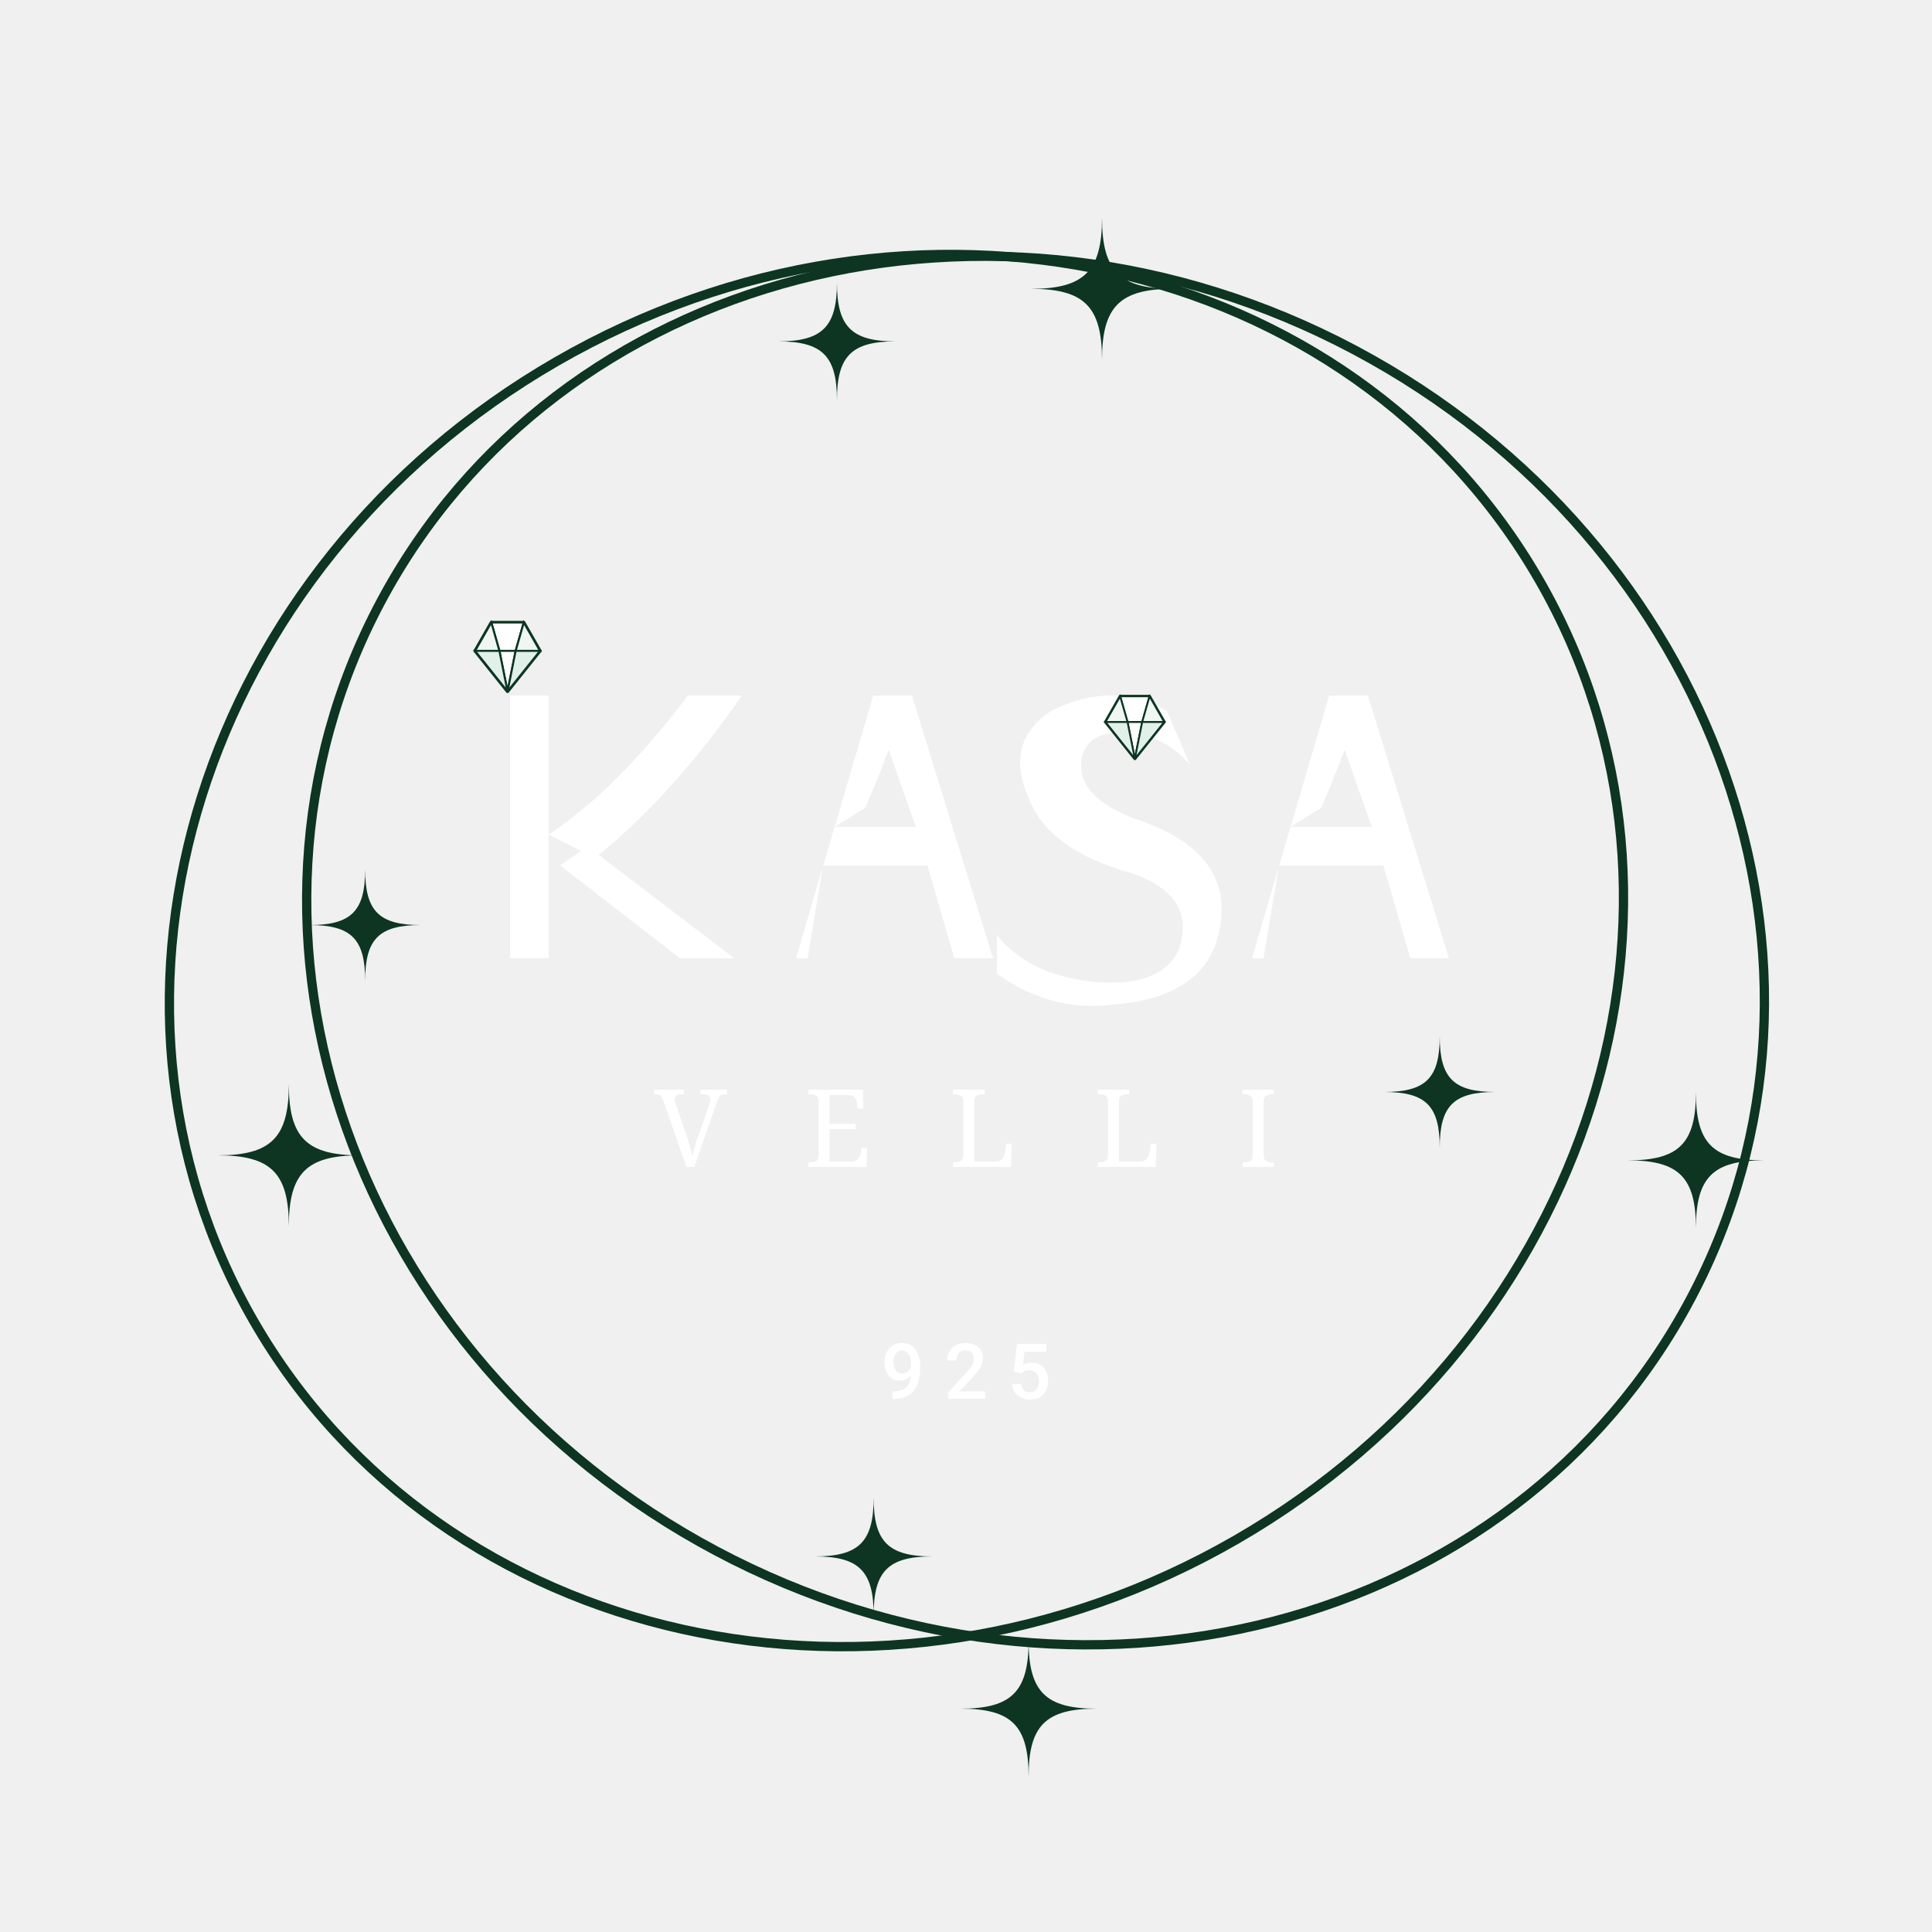
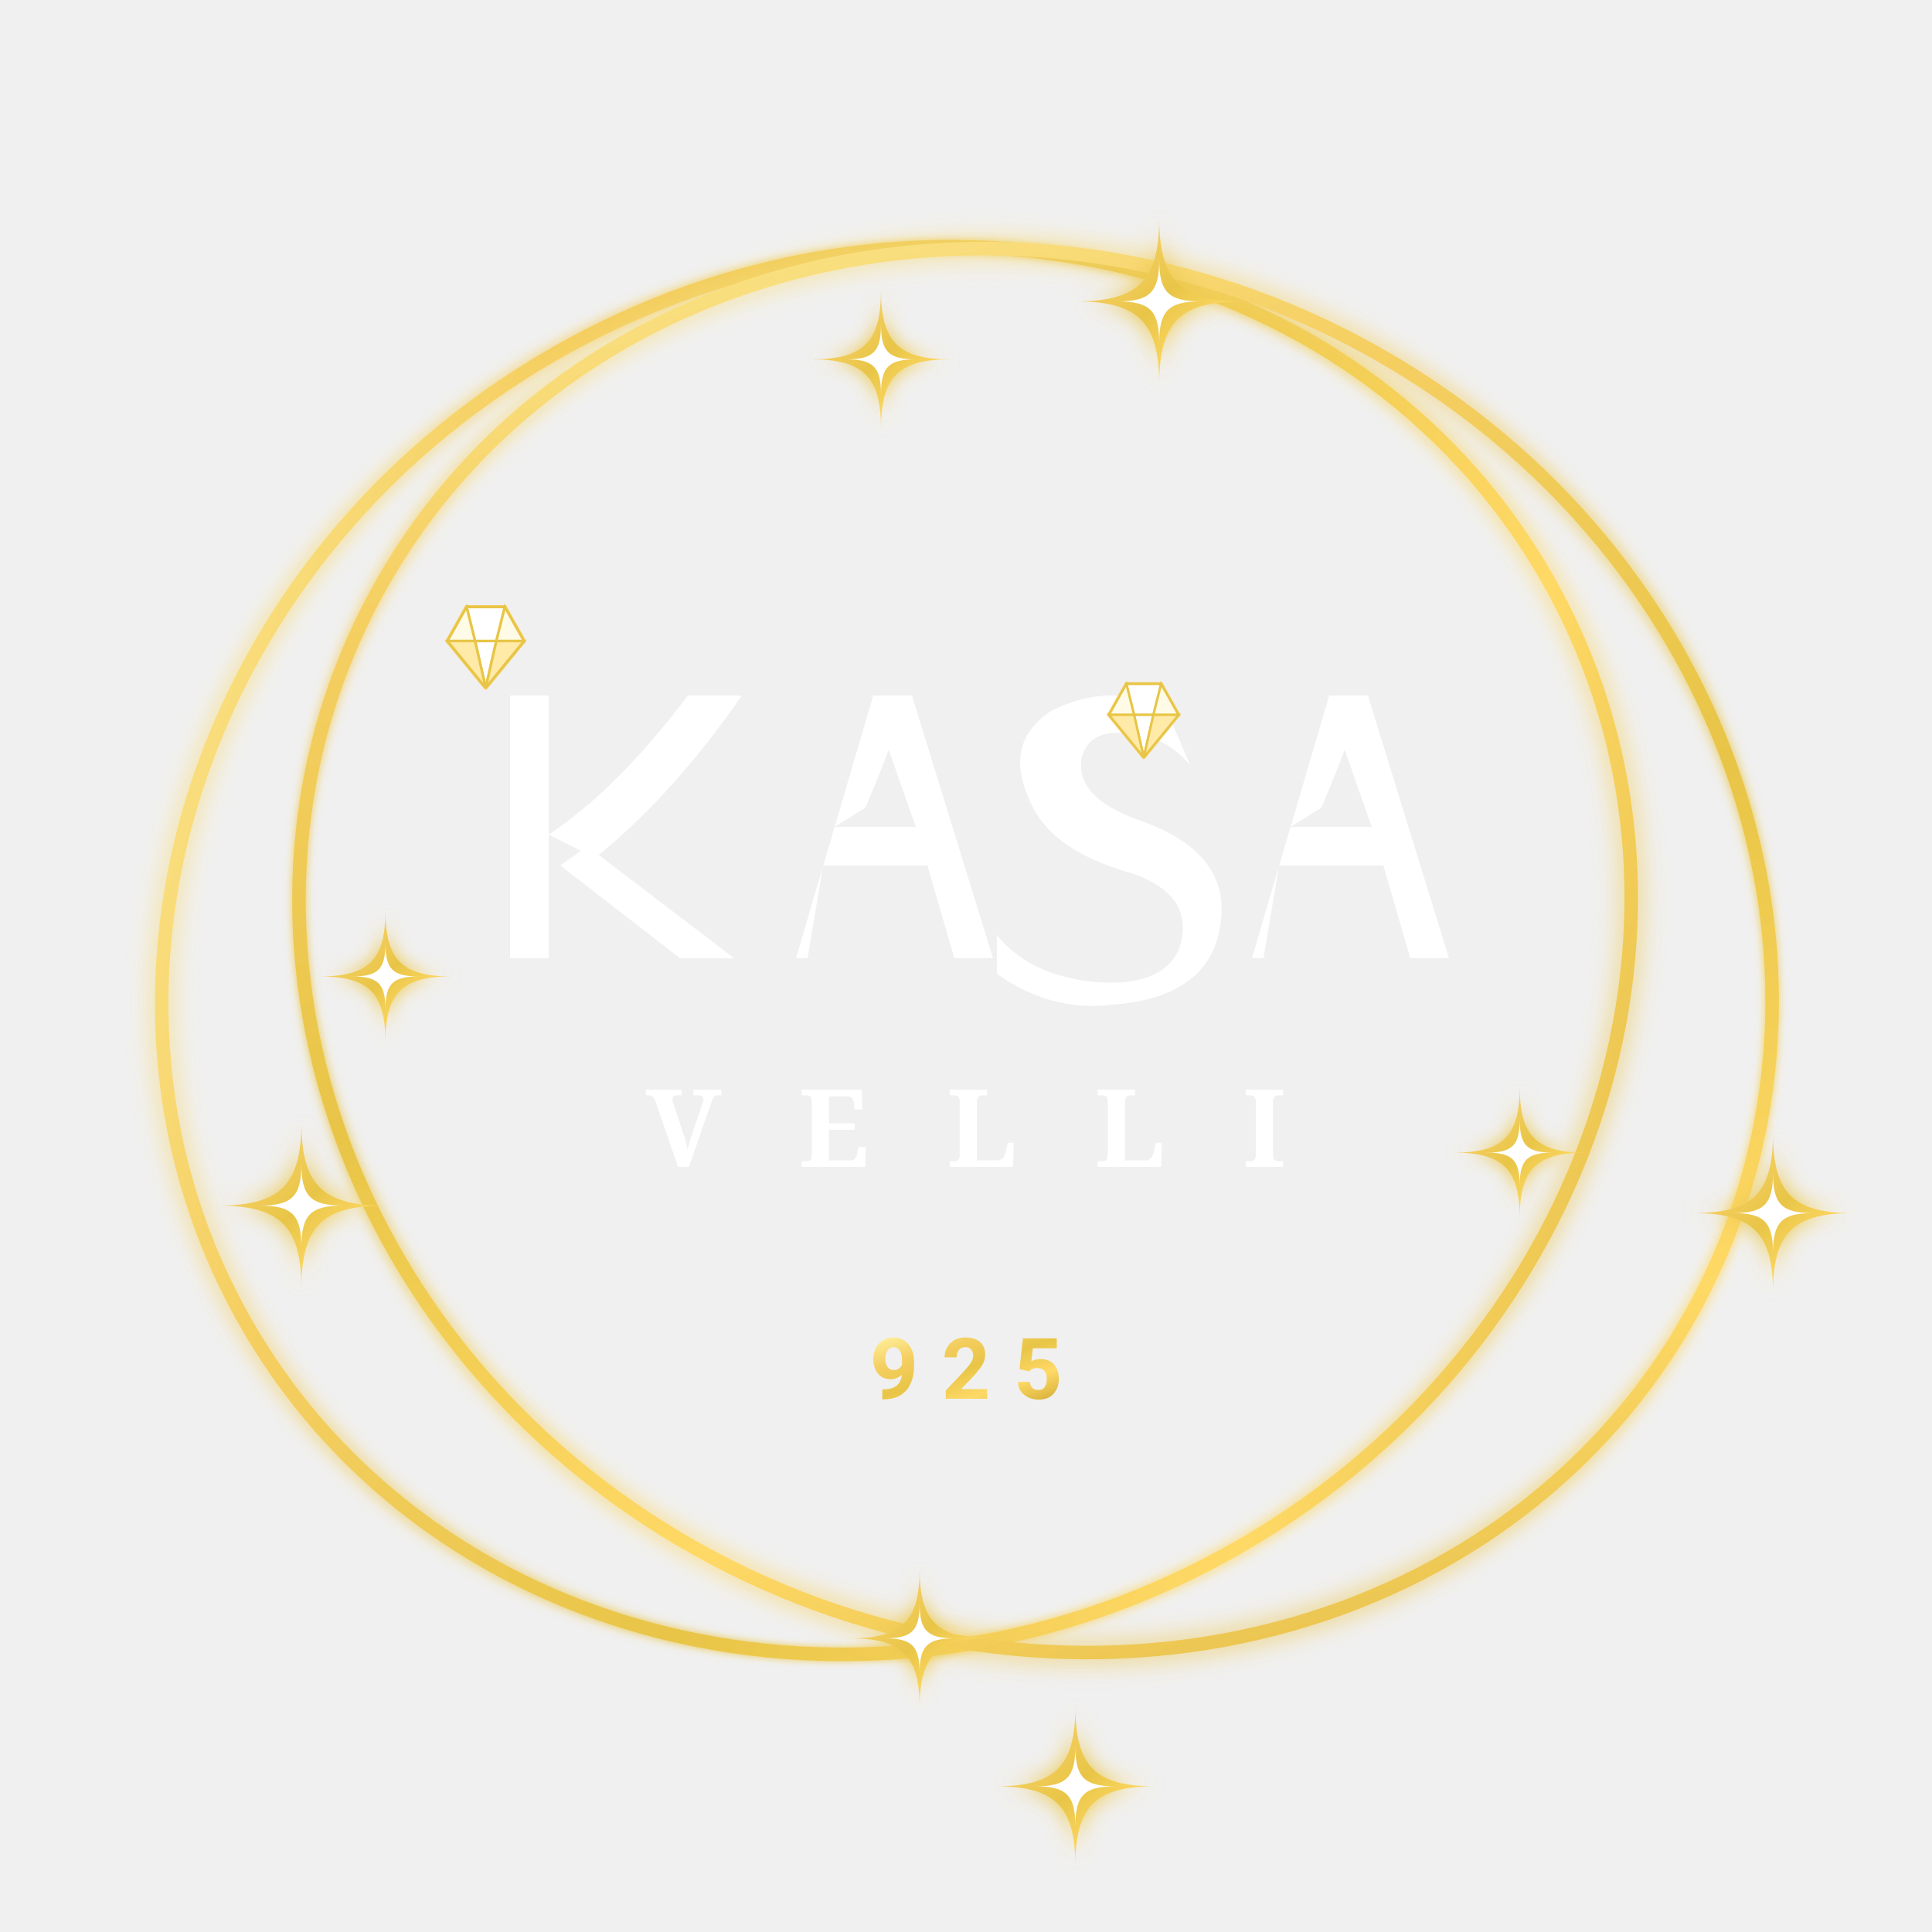
<svg xmlns="http://www.w3.org/2000/svg" viewBox="0 0 500 500" width="500" height="500">
  <defs>
+     <linearGradient id="gold-glitter-grad" x1="0%" y1="0%" x2="100%" y2="100%">
+       <stop offset="0%" stop-color="#fff2a1" />
+       <stop offset="25%" stop-color="#f5cf62" />
+       <stop offset="50%" stop-color="#e8c547" />
+       <stop offset="75%" stop-color="#ffd966" />
+       <stop offset="100%" stop-color="#d4af37" />
+     </linearGradient>
+     <filter id="gold-glow" x="-20%" y="-20%" width="140%" height="140%">
+       <feGaussianBlur stdDeviation="2.5" result="blur" />
+       <feMerge>
+         <feMergeNode in="blur" />
+         <feMergeNode in="SourceGraphic" />
+       </feMerge>
+     </filter>
    <g id="sparkle-star">
-       <path d="M 0,-16 C 0,-4 4,0 16,0 C 4,0 0,4 0,16 C 0,4 -4,0 -16,0 C -4,0 0,-4 0,-16 Z" fill="#0d3522" />
+       <path d="M 0,-18 C 0,-4.5 4.5,0 18,0 C 4.5,0 0,4.5 0,18 C 0,4.5 -4.5,0 -18,0 C -4.5,0 0,-4.5 0,-18 Z" fill="url(#gold-glitter-grad)" filter="url(#gold-glow)" />
+       <path d="M 0,-9 C 0,-2 2,0 9,0 C 2,0 0,2 0,9 C 0,2 -2,0 -9,0 C -2,0 0,-2 0,-9 Z" fill="#ffffff" />
+       <circle cx="0" cy="0" r="2.5" fill="#ffffff" />
    </g>
    <g id="diamond-gem">
-       <polygon points="-8,-1 -4,-8 4,-8 8,-1 0,9" fill="#ffffff" stroke="#0d3522" stroke-width="0.8" stroke-linejoin="round" />
-       <polygon points="-4,-8 4,-8 2,-1 -2,-1" fill="#ffffff" stroke="#0d3522" stroke-width="0.5" />
-       <polygon points="-8,-1 -4,-8 -2,-1" fill="#f0f7f3" stroke="#0d3522" stroke-width="0.5" />
-       <polygon points="8,-1 4,-8 2,-1" fill="#f0f7f3" stroke="#0d3522" stroke-width="0.5" />
-       <polygon points="-2,-1 2,-1 0,9" fill="#ffffff" stroke="#0d3522" stroke-width="0.5" />
-       <polygon points="-8,-1 -2,-1 0,9" fill="#e2f0ea" stroke="#0d3522" stroke-width="0.5" />
-       <polygon points="8,-1 2,-1 0,9" fill="#e2f0ea" stroke="#0d3522" stroke-width="0.5" />
+       <polygon points="-9,-1 -4.5,-9 4.5,-9 9,-1 0,10" fill="#ffffff" stroke="#f5cf62" stroke-width="0.9" stroke-linejoin="round" />
+       <polygon points="-4.5,-9 4.5,-9 2.5,-1 -2.5,-1" fill="#ffffff" stroke="#e8c547" stroke-width="0.6" />
+       <polygon points="-9,-1 -4.5,-9 -2.5,-1" fill="#fffbe6" stroke="#e8c547" stroke-width="0.6" />
+       <polygon points="9,-1 4.5,-9 2.5,-1" fill="#fffbe6" stroke="#e8c547" stroke-width="0.6" />
+       <polygon points="-2.5,-1 2.5,-1 0,10" fill="#ffffff" stroke="#e8c547" stroke-width="0.6" />
+       <polygon points="-9,-1 -2.5,-1 0,10" fill="#ffeaa7" stroke="#e8c547" stroke-width="0.6" />
+       <polygon points="9,-1 2.5,-1 0,10" fill="#ffeaa7" stroke="#e8c547" stroke-width="0.6" />
    </g>
  </defs>
-   <ellipse cx="232" cy="246" rx="192" ry="176" fill="none" stroke="#0d3522" stroke-width="2.4" transform="rotate(-30 232 246)" />
-   <ellipse cx="268" cy="246" rx="192" ry="176" fill="none" stroke="#0d3522" stroke-width="2.4" transform="rotate(28 268 246)" />
-   <use href="#sparkle-star" x="272" y="72" transform="scale(1.15) translate(-24,-7)" />
-   <use href="#sparkle-star" x="214" y="90" transform="scale(0.95) translate(14,3)" />
-   <use href="#sparkle-star" x="435" y="278" transform="scale(1.1) translate(-36,-5)" />
-   <use href="#sparkle-star" x="398" y="306" transform="scale(0.9) translate(16,8)" />
-   <use href="#sparkle-star" x="268" y="432" transform="scale(1.1) translate(-26,-30)" />
-   <use href="#sparkle-star" x="220" y="446" transform="scale(0.95) translate(18,-22)" />
-   <use href="#sparkle-star" x="65" y="284" transform="scale(1.15) translate(0,-24)" />
-   <use href="#sparkle-star" x="105" y="260" transform="scale(0.9) translate(0,6)" />
+   <ellipse cx="232" cy="246" rx="194" ry="178" fill="none" stroke="url(#gold-glitter-grad)" stroke-width="3.5" filter="url(#gold-glow)" transform="rotate(-30 232 246)" />
+   <ellipse cx="268" cy="246" rx="194" ry="178" fill="none" stroke="url(#gold-glitter-grad)" stroke-width="3.5" filter="url(#gold-glow)" transform="rotate(28 268 246)" />
+   <use href="#sparkle-star" x="272" y="72" transform="scale(1.2) translate(-22,-7)" />
+   <use href="#sparkle-star" x="214" y="90" transform="scale(1.0) translate(14,3)" />
+   <use href="#sparkle-star" x="435" y="278" transform="scale(1.15) translate(-36,-5)" />
+   <use href="#sparkle-star" x="398" y="306" transform="scale(0.95) translate(16,8)" />
+   <use href="#sparkle-star" x="268" y="432" transform="scale(1.15) translate(-26,-30)" />
+   <use href="#sparkle-star" x="220" y="446" transform="scale(1.0) translate(18,-22)" />
+   <use href="#sparkle-star" x="65" y="284" transform="scale(1.2) translate(0,-24)" />
+   <use href="#sparkle-star" x="105" y="260" transform="scale(0.95) translate(0,6)" />
  <g id="kasa-wordmark" transform="translate(250, 222)">
    <path d="M -118,-42 L -108,-42 L -108,26 L -118,26 Z" fill="#FFFFFF" />
-     <use href="#diamond-gem" x="-113" y="-50" transform="scale(1.05)" />
+     <use href="#diamond-gem" x="-113" y="-50" transform="scale(1.1)" />
    <path d="M -108,-6 Q -90,-18 -72,-42 L -58,-42 Q -76,-16 -96,0 Z" fill="#FFFFFF" />
    <path d="M -98,-3 L -60,26 L -74,26 L -105,2 Z" fill="#FFFFFF" />
    <path d="M -44,26 L -24,-42 L -14,-42 L 7,26 L -3,26 L -10,2 L -37,2 L -41,26 Z M -34,-8 L -13,-8 L -20,-28 Q -21,-25 -26,-13 Z" fill="#FFFFFF" />
    <path d="M 52,-38 Q 38,-46 22,-38 Q 10,-30 16,-16 Q 21,-2 43,4 Q 60,10 55,24 Q 50,34 32,32 Q 16,30 8,20 L 8,30 Q 22,40 38,38 Q 64,36 66,16 Q 68,-2 44,-10 Q 28,-16 30,-26 Q 32,-34 44,-32 Q 52,-31 58,-24 Z" fill="#FFFFFF" />
-     <use href="#diamond-gem" x="46" y="-36" transform="scale(0.95)" />
+     <use href="#diamond-gem" x="46" y="-36" transform="scale(1.0)" />
    <path d="M 74,26 L 94,-42 L 104,-42 L 125,26 L 115,26 L 108,2 L 81,2 L 77,26 Z M 84,-8 L 105,-8 L 98,-28 Q 97,-25 92,-13 Z" fill="#FFFFFF" />
  </g>
  <g id="velli-wordmark" transform="translate(250, 302)">
-     <text x="0" y="0" font-family="'Playfair Display', Didot, 'Bodoni MT', Georgia, serif" font-size="28" font-weight="500" fill="#FFFFFF" text-anchor="middle" letter-spacing="20">VELLI</text>
+     <text x="0" y="0" font-family="'Playfair Display', Didot, 'Bodoni MT', Georgia, serif" font-size="28" font-weight="600" fill="#FFFFFF" text-anchor="middle" letter-spacing="20">VELLI</text>
  </g>
  <g id="hallmark-925" transform="translate(250, 362)">
-     <text x="0" y="0" font-family="-apple-system, BlinkMacSystemFont, 'Segoe UI', Roboto, 'Montserrat', sans-serif" font-size="20" font-weight="500" fill="#FFFFFF" text-anchor="middle" letter-spacing="5">925</text>
+     <text x="0" y="0" font-family="-apple-system, BlinkMacSystemFont, 'Segoe UI', Roboto, 'Montserrat', sans-serif" font-size="22" font-weight="700" fill="url(#gold-glitter-grad)" text-anchor="middle" letter-spacing="6">925</text>
  </g>
</svg>
